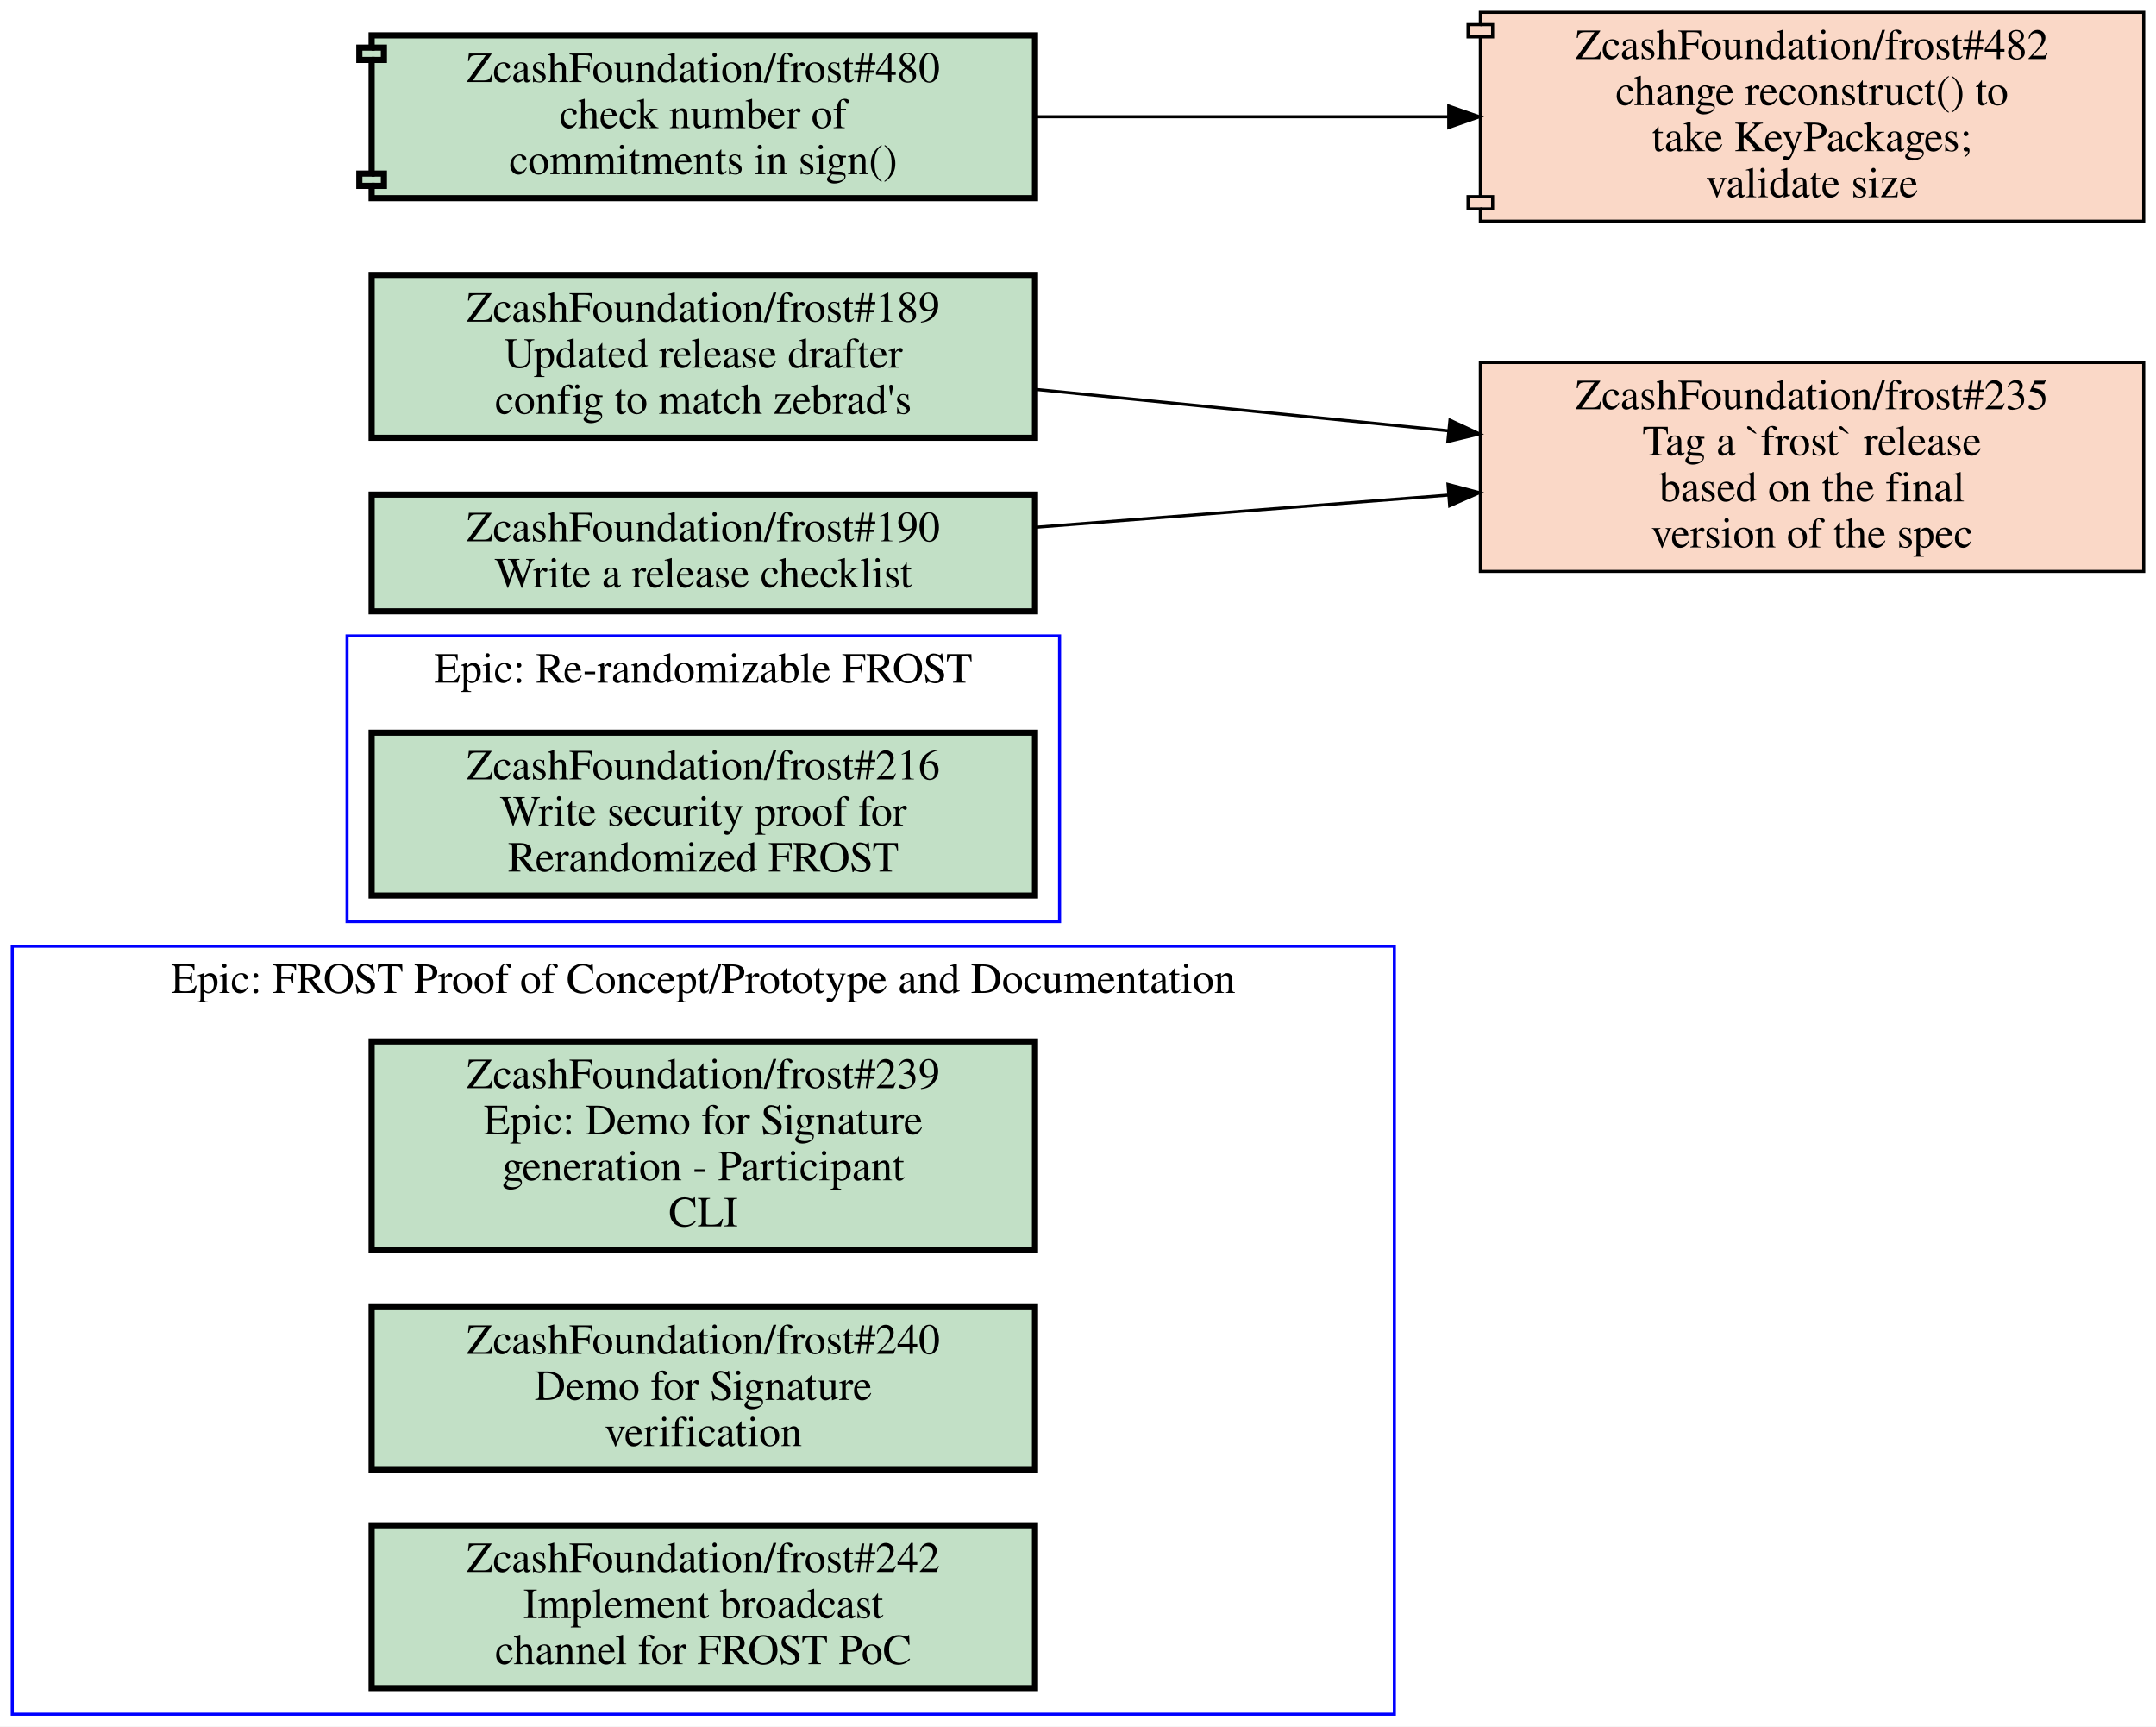
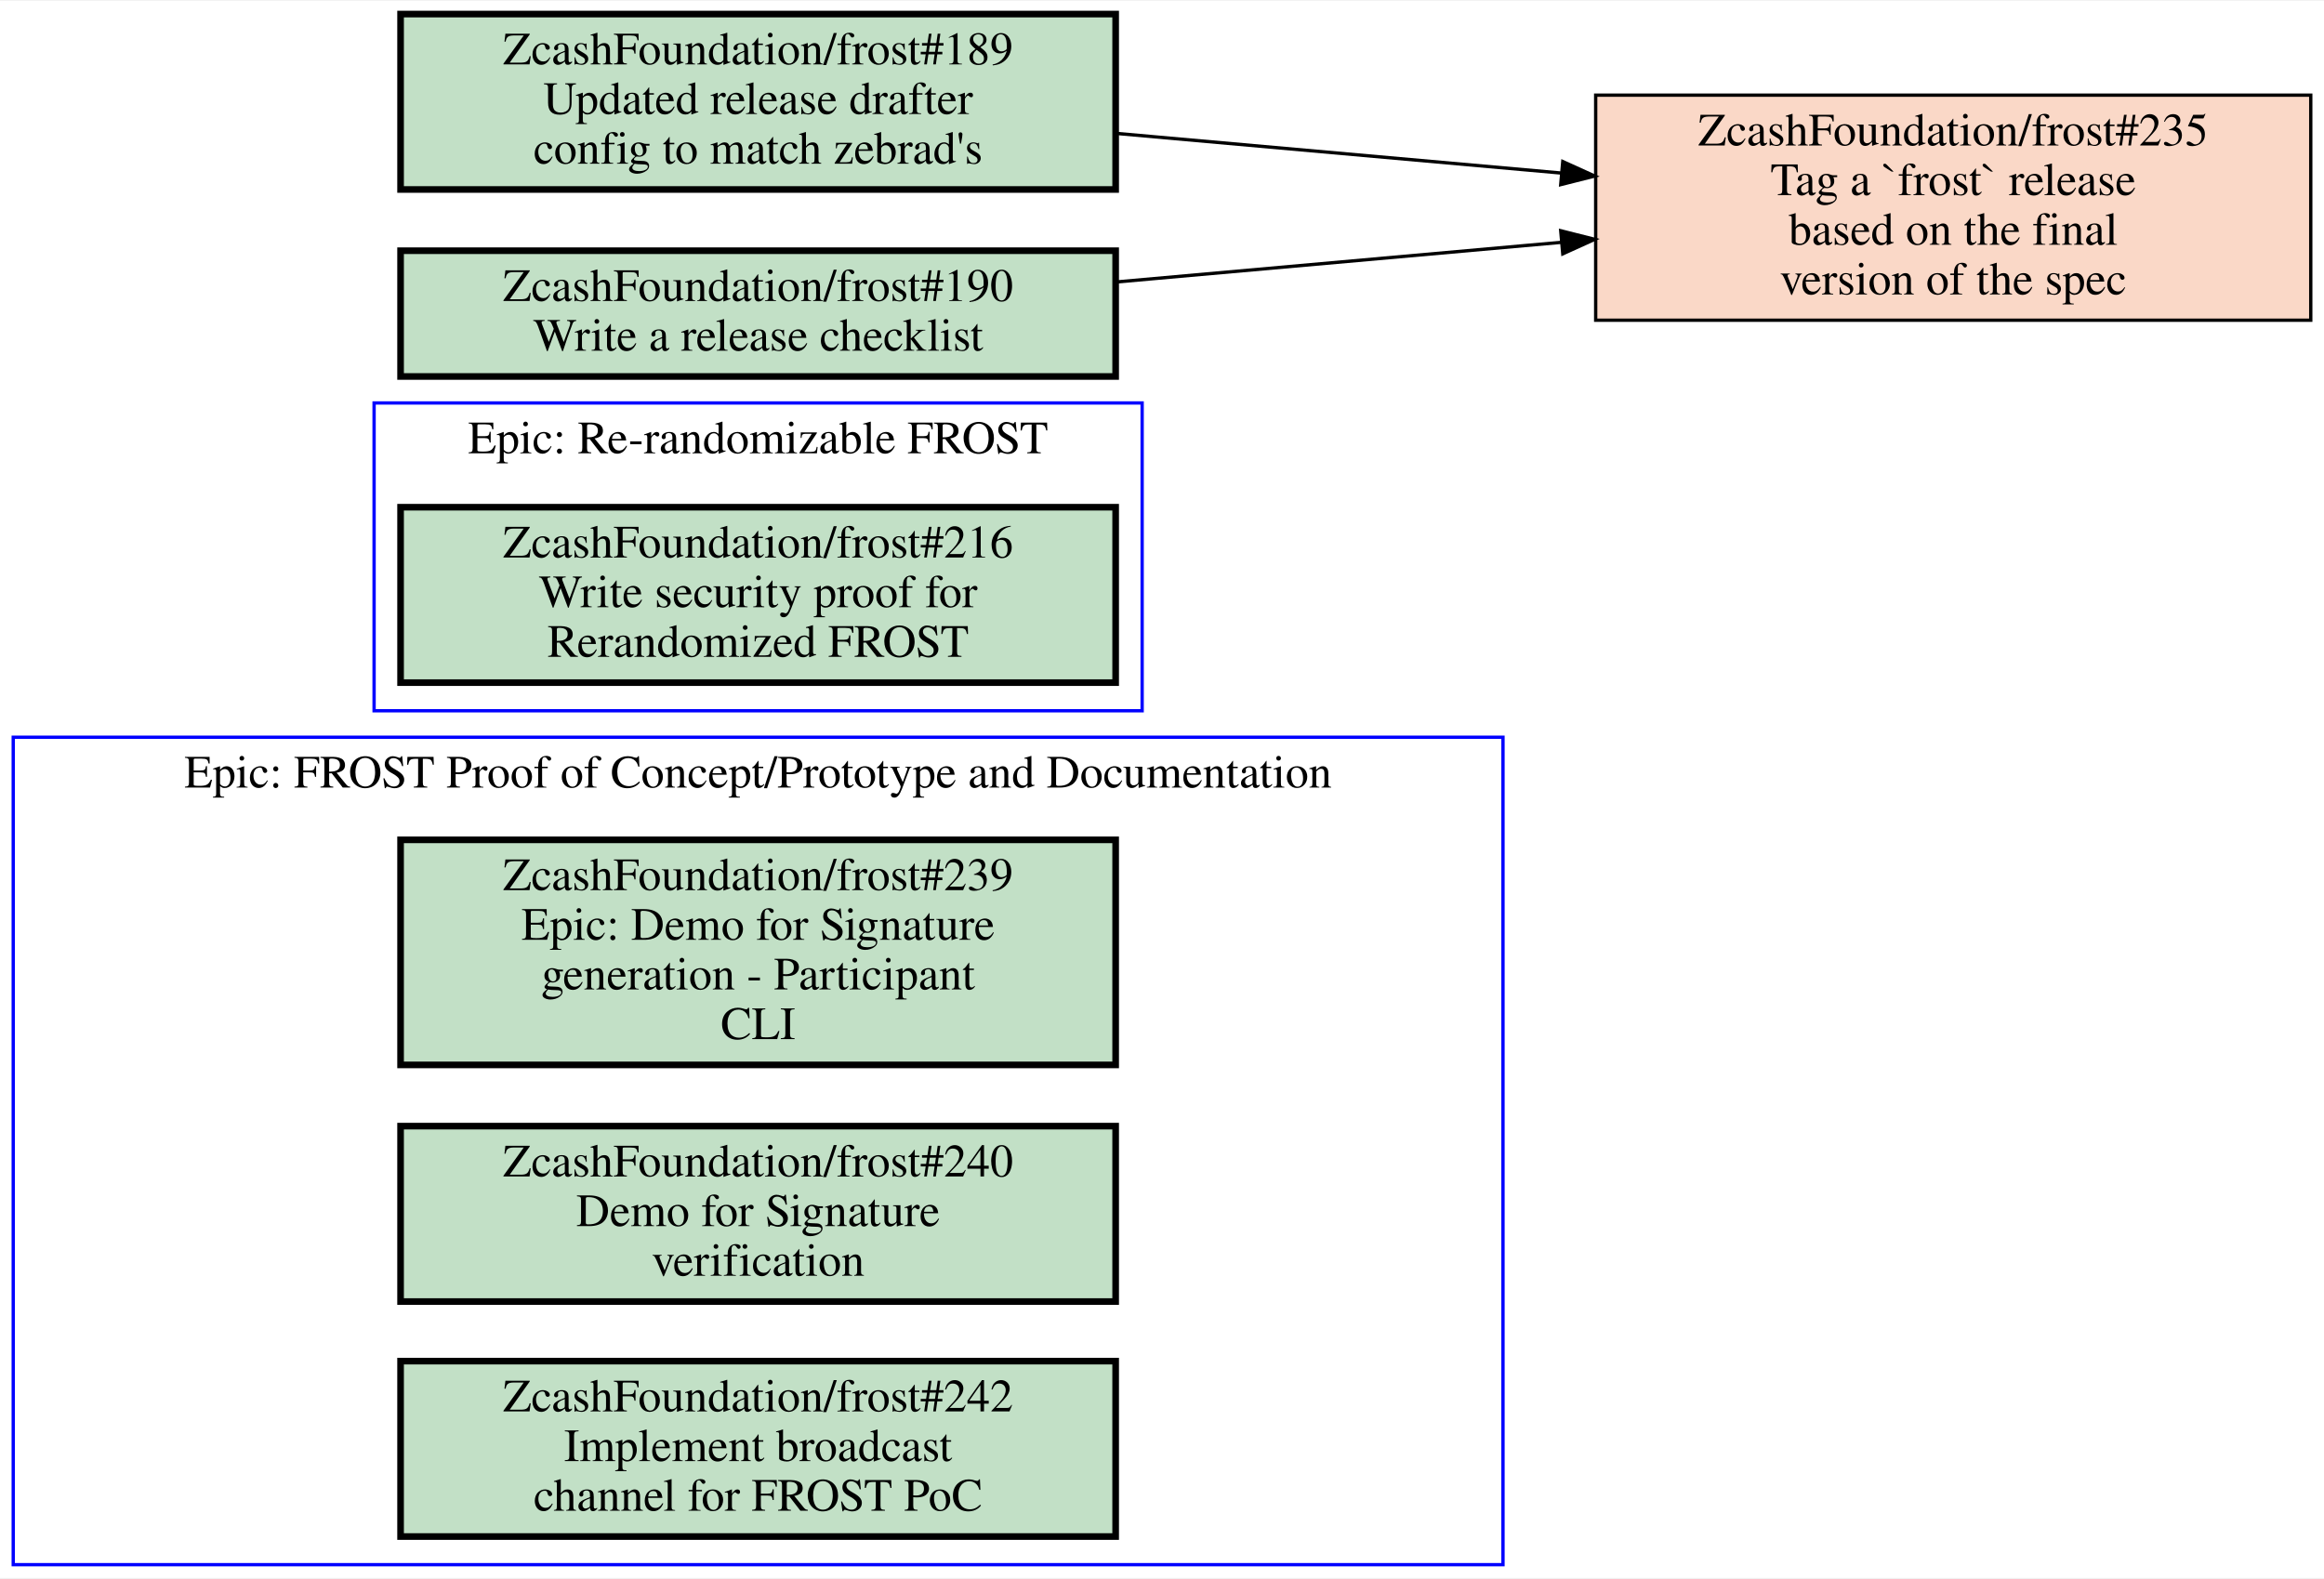
- <svg xmlns="http://www.w3.org/2000/svg" xmlns:xlink="http://www.w3.org/1999/xlink" width="702pt" height="562pt" viewBox="0.00 0.00 702.00 562.00">
-   <g id="graph0" class="graph" transform="scale(1 1) rotate(0) translate(4 558)">
-     <polygon fill="white" stroke="transparent" points="-4,4 -4,-558 698,-558 698,4 -4,4" />
+ <svg xmlns="http://www.w3.org/2000/svg" xmlns:xlink="http://www.w3.org/1999/xlink" width="702pt" height="477pt" viewBox="0.00 0.00 702.00 476.50">
+   <g id="graph0" class="graph" transform="scale(1 1) rotate(0) translate(4 472.5)">
+     <polygon fill="white" stroke="transparent" points="-4,4 -4,-472.5 698,-472.5 698,4 -4,4" />
    <g id="clust1" class="cluster">
      <polygon fill="none" stroke="blue" points="0,0 0,-250 450,-250 450,0 0,0" />
      <text text-anchor="middle" x="225" y="-234.8" font-family="Times,serif" font-size="14.00">Epic: FROST Proof of Concept/Prototype and Documentation</text>
    </g>
    <g id="clust2" class="cluster">
      <polygon fill="none" stroke="blue" points="109,-258 109,-351 341,-351 341,-258 109,-258" />
      <text text-anchor="middle" x="225" y="-335.8" font-family="Times,serif" font-size="14.00">Epic: Re-randomizable FROST</text>
    </g>
    <g id="node1" class="node open">
      <g id="a_node1">
        <a xlink:href="https://github.com/ZcashFoundation/frost/issues/239" xlink:title="ZcashFoundation/frost#239&#10;Epic: Demo for Signature&#10;generation - Participant&#10;CLI" target="_blank">
          <polygon fill="#c2e0c6" stroke="black" stroke-width="2" points="333,-219 117,-219 117,-151 333,-151 333,-219" />
          <text text-anchor="middle" x="225" y="-203.8" font-family="Times,serif" font-size="14.00">ZcashFoundation/frost#239</text>
          <text text-anchor="middle" x="225" y="-188.8" font-family="Times,serif" font-size="14.00">Epic: Demo for Signature</text>
          <text text-anchor="middle" x="225" y="-173.8" font-family="Times,serif" font-size="14.00">generation - Participant</text>
          <text text-anchor="middle" x="225" y="-158.8" font-family="Times,serif" font-size="14.00">CLI</text>
        </a>
      </g>
    </g>
    <g id="node2" class="node open">
      <g id="a_node2">
        <a xlink:href="https://github.com/ZcashFoundation/frost/issues/240" xlink:title="ZcashFoundation/frost#240&#10;Demo for Signature&#10;verification" target="_blank">
          <polygon fill="#c2e0c6" stroke="black" stroke-width="2" points="333,-132.5 117,-132.5 117,-79.5 333,-79.5 333,-132.5" />
          <text text-anchor="middle" x="225" y="-117.3" font-family="Times,serif" font-size="14.00">ZcashFoundation/frost#240</text>
          <text text-anchor="middle" x="225" y="-102.3" font-family="Times,serif" font-size="14.00">Demo for Signature</text>
          <text text-anchor="middle" x="225" y="-87.3" font-family="Times,serif" font-size="14.00">verification</text>
        </a>
      </g>
    </g>
    <g id="node3" class="node open">
      <g id="a_node3">
        <a xlink:href="https://github.com/ZcashFoundation/frost/issues/242" xlink:title="ZcashFoundation/frost#242&#10;Implement broadcast&#10;channel for FROST PoC" target="_blank">
          <polygon fill="#c2e0c6" stroke="black" stroke-width="2" points="333,-61.5 117,-61.5 117,-8.5 333,-8.5 333,-61.5" />
          <text text-anchor="middle" x="225" y="-46.3" font-family="Times,serif" font-size="14.00">ZcashFoundation/frost#242</text>
          <text text-anchor="middle" x="225" y="-31.3" font-family="Times,serif" font-size="14.00">Implement broadcast</text>
          <text text-anchor="middle" x="225" y="-16.3" font-family="Times,serif" font-size="14.00">channel for FROST PoC</text>
        </a>
      </g>
    </g>
    <g id="node4" class="node open">
      <g id="a_node4">
        <a xlink:href="https://github.com/ZcashFoundation/frost/issues/216" xlink:title="ZcashFoundation/frost#216&#10;Write security proof for&#10;Rerandomized FROST" target="_blank">
          <polygon fill="#c2e0c6" stroke="black" stroke-width="2" points="333,-319.5 117,-319.5 117,-266.5 333,-266.5 333,-319.5" />
          <text text-anchor="middle" x="225" y="-304.3" font-family="Times,serif" font-size="14.00">ZcashFoundation/frost#216</text>
          <text text-anchor="middle" x="225" y="-289.3" font-family="Times,serif" font-size="14.00">Write security proof for</text>
          <text text-anchor="middle" x="225" y="-274.3" font-family="Times,serif" font-size="14.00">Rerandomized FROST</text>
        </a>
      </g>
    </g>
    <g id="node5" class="node closed">
      <g id="a_node5">
        <a xlink:href="https://github.com/ZcashFoundation/frost/issues/235" xlink:title="ZcashFoundation/frost#235&#10;Tag a `frost` release&#10;based on the final&#10;version of the spec" target="_blank">
-           <polygon fill="#fad8c7" stroke="black" points="694,-440 478,-440 478,-372 694,-372 694,-440" />
-           <text text-anchor="middle" x="586" y="-424.8" font-family="Times,serif" font-size="14.00">ZcashFoundation/frost#235</text>
-           <text text-anchor="middle" x="586" y="-409.8" font-family="Times,serif" font-size="14.00">Tag a `frost` release</text>
-           <text text-anchor="middle" x="586" y="-394.8" font-family="Times,serif" font-size="14.00">based on the final</text>
-           <text text-anchor="middle" x="586" y="-379.8" font-family="Times,serif" font-size="14.00">version of the spec</text>
+           <polygon fill="#fad8c7" stroke="black" points="694,-444 478,-444 478,-376 694,-376 694,-444" />
+           <text text-anchor="middle" x="586" y="-428.8" font-family="Times,serif" font-size="14.00">ZcashFoundation/frost#235</text>
+           <text text-anchor="middle" x="586" y="-413.8" font-family="Times,serif" font-size="14.00">Tag a `frost` release</text>
+           <text text-anchor="middle" x="586" y="-398.8" font-family="Times,serif" font-size="14.00">based on the final</text>
+           <text text-anchor="middle" x="586" y="-383.8" font-family="Times,serif" font-size="14.00">version of the spec</text>
        </a>
      </g>
    </g>
    <g id="node6" class="node open">
      <g id="a_node6">
        <a xlink:href="https://github.com/ZcashFoundation/frost/issues/189" xlink:title="ZcashFoundation/frost#189&#10;Updated release drafter&#10;config to match zebrad's" target="_blank">
          <polygon fill="#c2e0c6" stroke="black" stroke-width="2" points="333,-468.5 117,-468.5 117,-415.5 333,-415.5 333,-468.5" />
          <text text-anchor="middle" x="225" y="-453.3" font-family="Times,serif" font-size="14.00">ZcashFoundation/frost#189</text>
          <text text-anchor="middle" x="225" y="-438.3" font-family="Times,serif" font-size="14.00">Updated release drafter</text>
          <text text-anchor="middle" x="225" y="-423.3" font-family="Times,serif" font-size="14.00">config to match zebrad's</text>
        </a>
      </g>
    </g>
    <g id="edge1" class="edge">
-       <path fill="none" stroke="black" d="M333.23,-431.25C375.59,-427 424.4,-422.11 467.69,-417.76" />
-       <polygon fill="black" stroke="black" points="468.11,-421.24 477.71,-416.76 467.41,-414.27 468.11,-421.24" />
+       <path fill="none" stroke="black" d="M333.23,-432.44C375.59,-428.67 424.4,-424.32 467.69,-420.46" />
+       <polygon fill="black" stroke="black" points="468.06,-423.94 477.71,-419.56 467.44,-416.97 468.06,-423.94" />
    </g>
    <g id="node7" class="node open">
      <g id="a_node7">
        <a xlink:href="https://github.com/ZcashFoundation/frost/issues/190" xlink:title="ZcashFoundation/frost#190&#10;Write a release checklist" target="_blank">
          <polygon fill="#c2e0c6" stroke="black" stroke-width="2" points="333,-397 117,-397 117,-359 333,-359 333,-397" />
          <text text-anchor="middle" x="225" y="-381.8" font-family="Times,serif" font-size="14.00">ZcashFoundation/frost#190</text>
          <text text-anchor="middle" x="225" y="-366.8" font-family="Times,serif" font-size="14.00">Write a release checklist</text>
        </a>
      </g>
    </g>
    <g id="edge2" class="edge">
-       <path fill="none" stroke="black" d="M333.23,-386.36C375.59,-389.67 424.4,-393.47 467.69,-396.85" />
-       <polygon fill="black" stroke="black" points="467.47,-400.34 477.71,-397.63 468.01,-393.36 467.47,-400.34" />
-     </g>
-     <g id="node8" class="node open">
-       <g id="a_node8">
-         <a xlink:href="https://github.com/ZcashFoundation/frost/pull/480" xlink:title="ZcashFoundation/frost#480&#10;check number of&#10;commitments in sign()" target="_blank">
-           <polygon fill="#c2e0c6" stroke="black" stroke-width="2" points="333,-546.5 117,-546.5 117,-542.5 113,-542.5 113,-538.5 117,-538.5 117,-501.5 113,-501.5 113,-497.5 117,-497.5 117,-493.5 333,-493.5 333,-546.5" />
-           <polyline fill="none" stroke="black" stroke-width="2" points="117,-542.5 121,-542.5 121,-538.5 117,-538.5 " />
-           <polyline fill="none" stroke="black" stroke-width="2" points="117,-501.5 121,-501.5 121,-497.5 117,-497.5 " />
-           <text text-anchor="middle" x="225" y="-531.3" font-family="Times,serif" font-size="14.00">ZcashFoundation/frost#480</text>
-           <text text-anchor="middle" x="225" y="-516.3" font-family="Times,serif" font-size="14.00">check number of</text>
-           <text text-anchor="middle" x="225" y="-501.3" font-family="Times,serif" font-size="14.00">commitments in sign()</text>
-         </a>
-       </g>
-     </g>
-     <g id="node9" class="node closed">
-       <g id="a_node9">
-         <a xlink:href="https://github.com/ZcashFoundation/frost/pull/482" xlink:title="ZcashFoundation/frost#482&#10;change reconstruct() to&#10;take KeyPackages;&#10;validate size" target="_blank">
-           <polygon fill="#fad8c7" stroke="black" points="694,-554 478,-554 478,-550 474,-550 474,-546 478,-546 478,-494 474,-494 474,-490 478,-490 478,-486 694,-486 694,-554" />
-           <polyline fill="none" stroke="black" points="478,-550 482,-550 482,-546 478,-546 " />
-           <polyline fill="none" stroke="black" points="478,-494 482,-494 482,-490 478,-490 " />
-           <text text-anchor="middle" x="586" y="-538.8" font-family="Times,serif" font-size="14.00">ZcashFoundation/frost#482</text>
-           <text text-anchor="middle" x="586" y="-523.8" font-family="Times,serif" font-size="14.00">change reconstruct() to</text>
-           <text text-anchor="middle" x="586" y="-508.8" font-family="Times,serif" font-size="14.00">take KeyPackages;</text>
-           <text text-anchor="middle" x="586" y="-493.8" font-family="Times,serif" font-size="14.00">validate size</text>
-         </a>
-       </g>
-     </g>
-     <g id="edge3" class="edge">
-       <path fill="none" stroke="black" d="M333.23,-520C375.59,-520 424.4,-520 467.69,-520" />
-       <polygon fill="black" stroke="black" points="467.71,-523.5 477.71,-520 467.71,-516.5 467.71,-523.5" />
+       <path fill="none" stroke="black" d="M333.23,-387.56C375.59,-391.33 424.4,-395.68 467.69,-399.54" />
+       <polygon fill="black" stroke="black" points="467.44,-403.03 477.71,-400.44 468.06,-396.06 467.44,-403.03" />
    </g>
  </g>
</svg>
